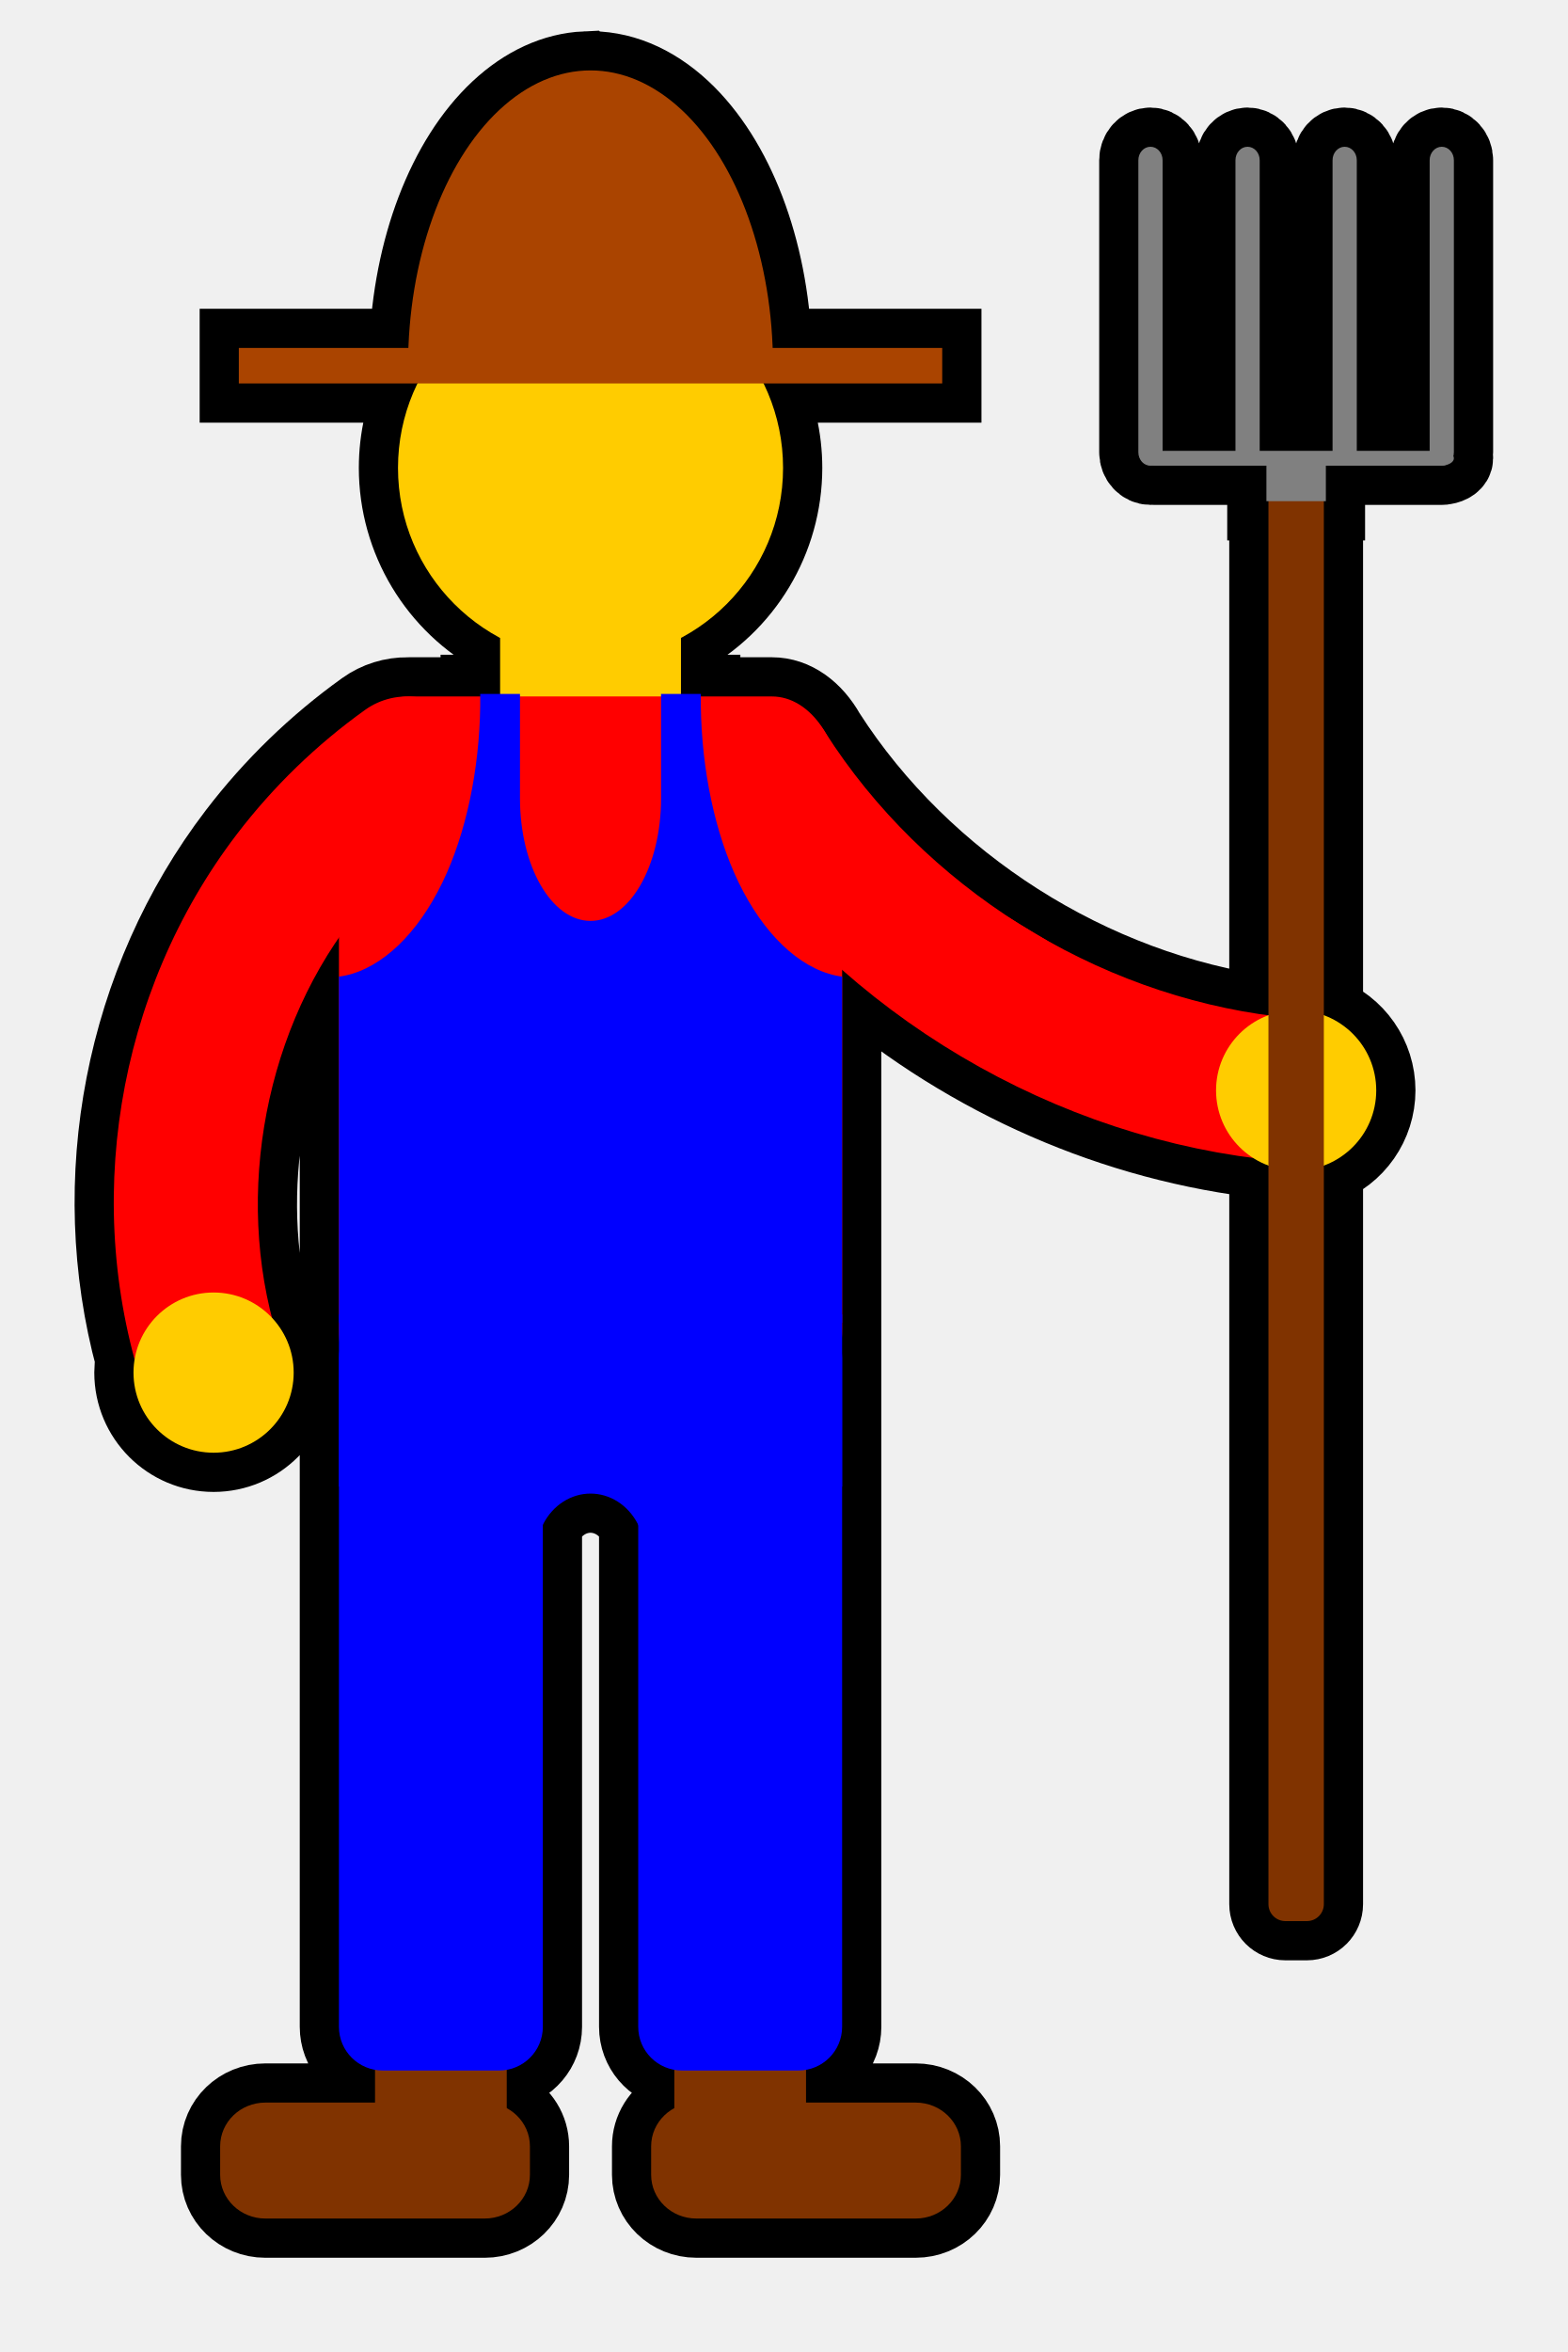
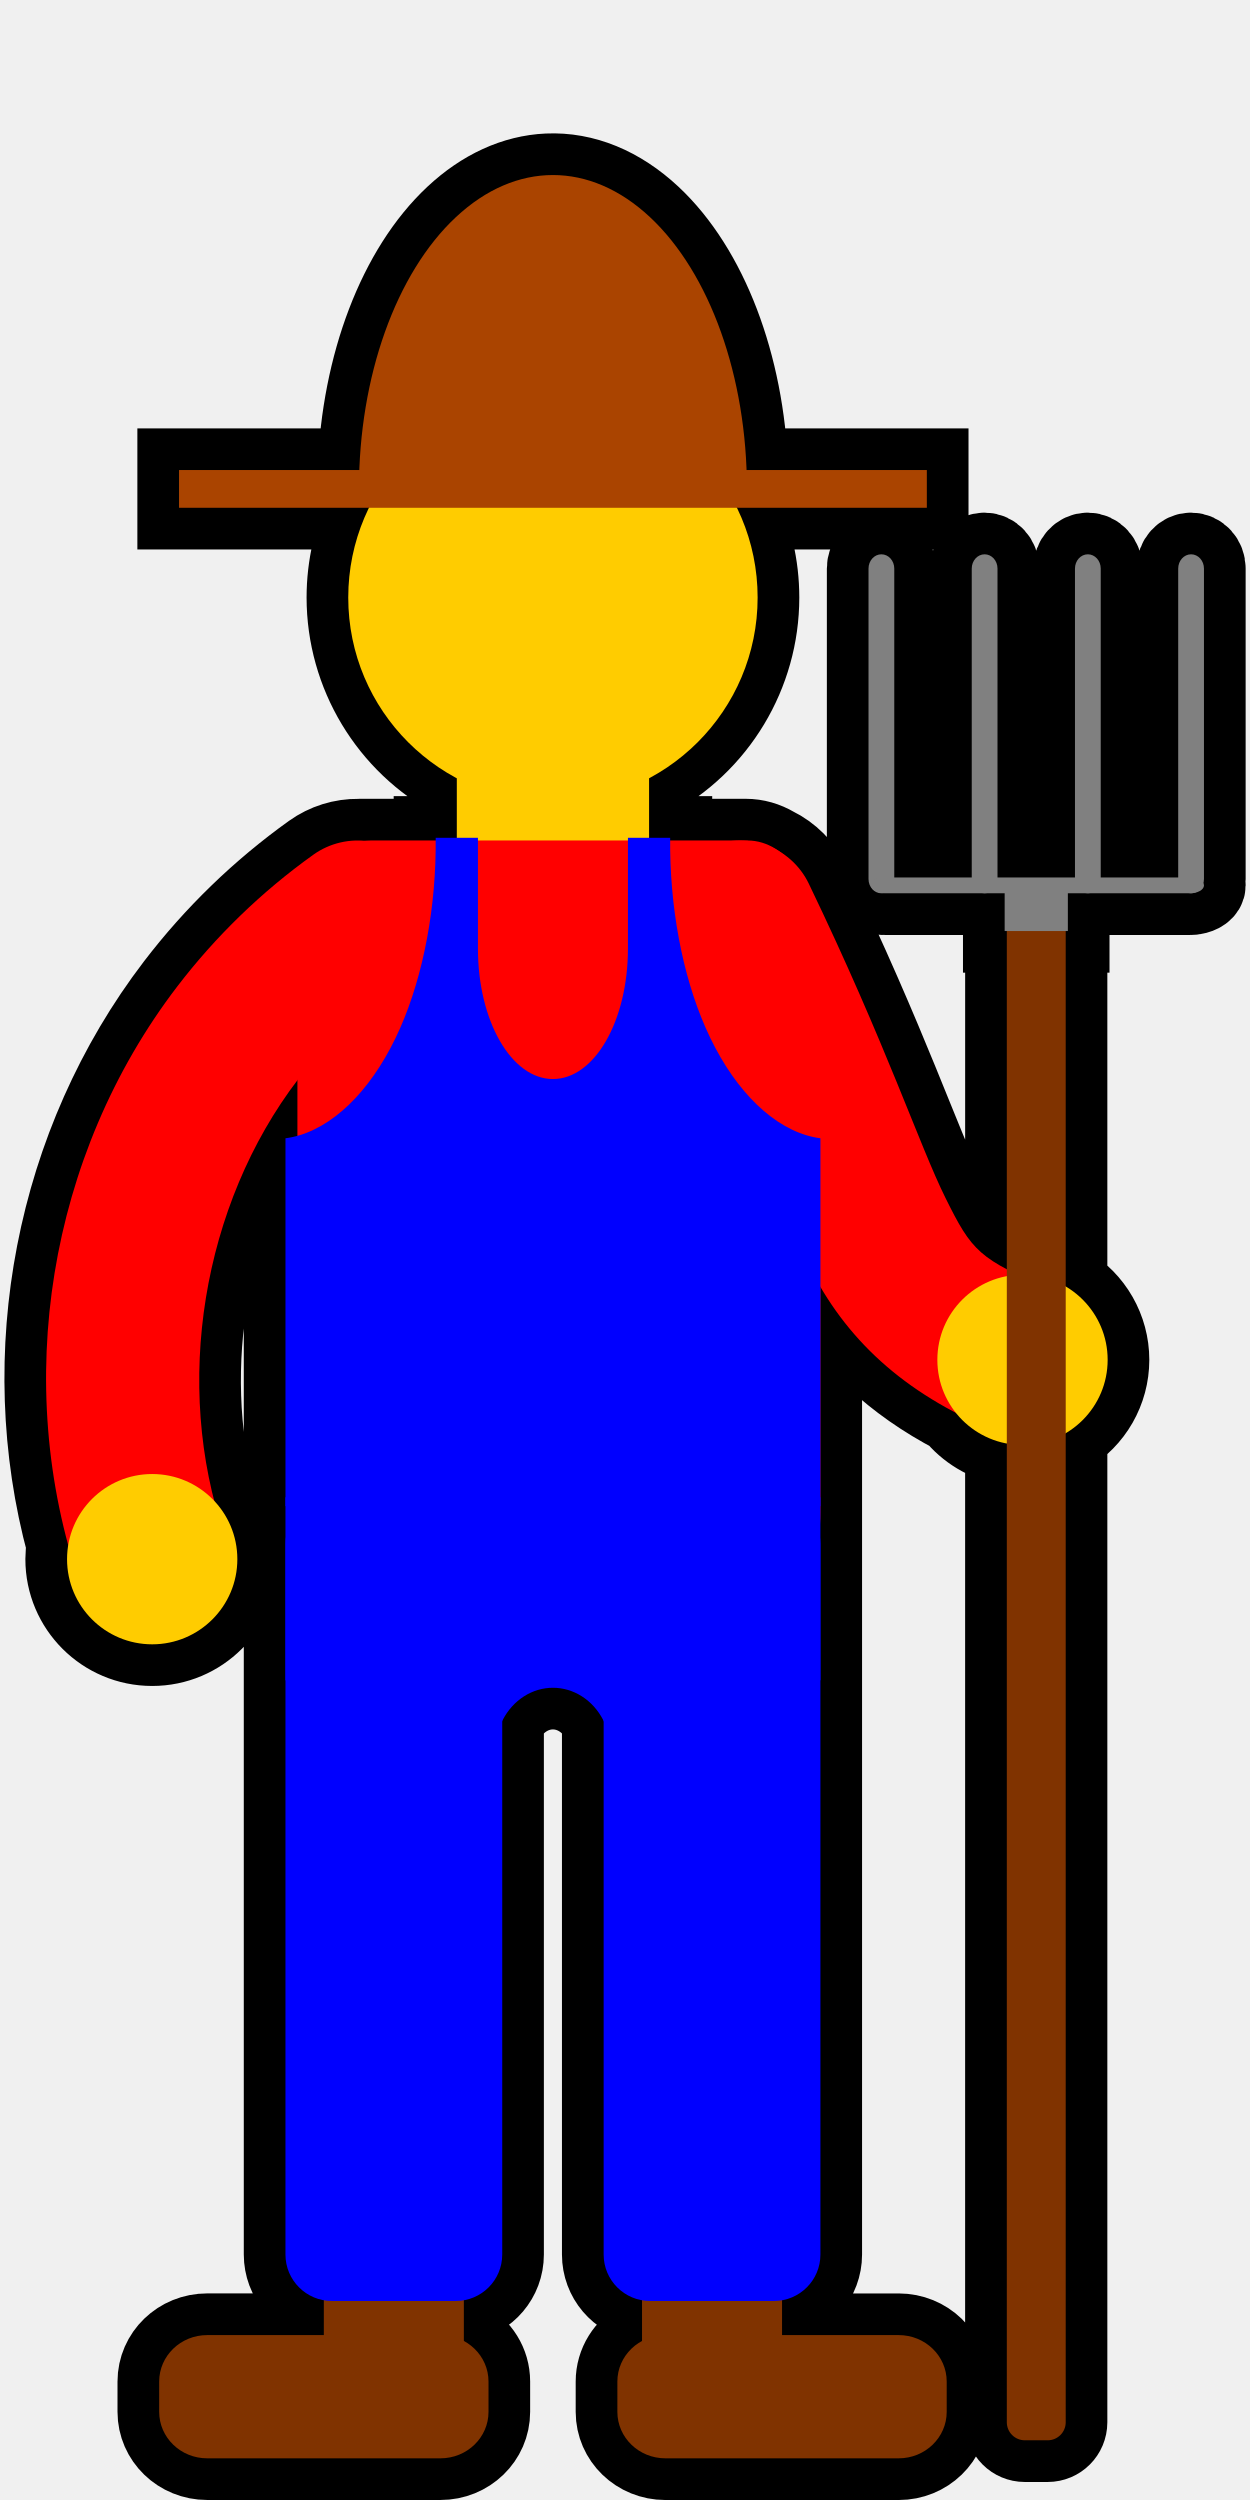
- <svg xmlns="http://www.w3.org/2000/svg" width="100mm" height="150mm" viewBox="0 0 100 150" version="1.1" id="svg5" xml:space="preserve">
+ <svg xmlns="http://www.w3.org/2000/svg" width="75mm" height="150mm" viewBox="0 0 75 150" version="1.1" id="svg5" xml:space="preserve">
  <defs id="defs2">
    <pattern id="EMFhbasepattern" patternUnits="userSpaceOnUse" width="6" height="6" x="0" y="0" />
  </defs>
  <g id="layer1" transform="translate(-19.79032,-32.20967)" style="display:none">
-     <rect style="fill:#ffffff;fill-opacity:0.502;stroke:#008000;stroke-width:2.927;stroke-linecap:square" id="rect2969" width="97.073" height="147.073" x="21.254" y="33.673" />
+     <rect style="fill:#ffffff;fill-opacity:0.502;stroke:#008000;stroke-width:2.532;stroke-linecap:square" id="rect2969" width="72.468" height="147.468" x="21.056" y="33.476" />
  </g>
-   <g id="g611-0" style="display:inline" transform="translate(-115.9512,18.90627)">
-     <path id="path1016" style="fill:none;stroke:#000000;stroke-width:5;stroke-linecap:square;stroke-dasharray:none" d="m 153.3,-14.409 a 11.64,18.833 0 0 0 -5.499,2.516 11.64,18.833 0 0 0 -5.797,15.178 h -10.817 v 2.264 h 11.399 a 12.282,12.282 0 0 0 -1.246,5.386 12.282,12.282 0 0 0 6.513,10.833 v 3.582 h -1.267 c 5.7e-4,0.054 -3e-4,0.107 0,0.161 h -4.536 c -0.027,0 -0.054,0.002 -0.081,0.003 a 4.572,4.572 0 0 0 -2.728,0.852 c -3.097,2.216 -5.855,4.888 -8.168,7.913 -7.229,9.455 -9.644,22.076 -6.535,33.515 a 5.11,5.11 0 0 0 -0.072,0.839 5.11,5.11 0 0 0 5.11,5.109 5.11,5.11 0 0 0 5.109,-5.109 5.11,5.11 0 0 0 -1.388,-3.5 c -2.091,-8.12 -0.48,-17.351 4.275,-24.246 v 24.034 0.529 0.389 10.062 34.454 c 0,1.379 0.991,2.516 2.303,2.745 v 2.089 h -6.998 c -1.596,0 -2.882,1.243 -2.882,2.787 v 1.82 c 0,1.544 1.286,2.787 2.882,2.787 h 13.996 c 1.596,0 2.881,-1.243 2.881,-2.787 v -1.82 c 0,-1.05 -0.595,-1.961 -1.478,-2.436 v -2.44 c 1.311,-0.228 2.303,-1.366 2.303,-2.745 V 78.342 a 3.467,3.826 0 0 1 1.308,-1.483 3.467,3.826 0 0 1 3.467,0 3.467,3.826 0 0 1 1.309,1.478 v 32.017 c 0,1.379 0.991,2.516 2.303,2.745 v 2.439 c -0.883,0.475 -1.478,1.386 -1.478,2.437 v 1.82 c 0,1.544 1.285,2.787 2.881,2.787 h 13.996 c 1.596,0 2.881,-1.243 2.881,-2.787 v -1.82 c 0,-1.544 -1.285,-2.787 -2.881,-2.787 h -6.998 v -2.089 c 1.311,-0.228 2.303,-1.366 2.303,-2.745 V 67.707 64.92 42.968 c 7.303,6.448 16.489,10.719 26.221,11.976 a 5.11,5.11 0 0 0 0.973,0.482 v 47.107 c 0,0.599 0.483,1.081 1.082,1.081 h 1.37 c 0.599,0 1.082,-0.482 1.082,-1.081 V 55.425 a 5.11,5.11 0 0 0 3.343,-4.791 5.11,5.11 0 0 0 -3.343,-4.794 V 13.057 h 0.129 v -2.263 h 7.328 c 0.015,0 0.029,-0.001 0.044,-0.002 0.008,2.45e-4 0.015,0.002 0.023,0.002 0.053,0 0.107,-0.006 0.157,-0.018 0.356,-0.055 0.616,-0.238 0.616,-0.457 0,-0.046 -0.012,-0.09 -0.033,-0.132 0.021,-0.079 0.033,-0.162 0.033,-0.249 v -18.63 c 0,-0.474 -0.345,-0.855 -0.773,-0.855 -0.428,0 -0.773,0.381 -0.773,0.855 v 18.535 h -4.648 v -18.535 c 0,-0.474 -0.345,-0.855 -0.773,-0.855 -0.428,0 -0.773,0.381 -0.773,0.855 v 18.535 h -4.648 v -18.535 c 0,-0.474 -0.345,-0.855 -0.773,-0.855 -0.428,0 -0.773,0.381 -0.773,0.855 v 18.535 h -4.648 v -18.535 c 0,-0.474 -0.344,-0.855 -0.773,-0.855 -0.428,0 -0.773,0.381 -0.773,0.855 v 18.63 c 0,0.474 0.345,0.855 0.773,0.855 0.031,0 0.061,-0.003 0.09,-0.007 0.043,0.004 0.086,0.007 0.131,0.007 h 7.173 v 2.263 h 0.129 v 32.787 a 5.11,5.11 0 0 0 -0.013,0.005 C 185.533,44.317 174.824,37.507 168.657,27.898 c -0.82,-1.459 -2.066,-2.387 -3.465,-2.387 h -4.536 c 3e-4,-0.054 -0.001,-0.107 -5.1e-4,-0.161 h -1.266 v -3.581 a 12.282,12.282 0 0 0 6.514,-10.833 12.282,12.282 0 0 0 -1.245,-5.386 h 11.398 v -2.264 h -10.816 a 11.64,18.833 0 0 0 -5.799,-15.178 11.64,18.833 0 0 0 -6.14,-2.516 z" />
-   </g>
-   <g id="layer3" style="display:inline" transform="translate(-3.977016,-0.7527265)">
-     <g id="g7321" transform="matrix(1.093617,0,0,1.093617,-4.821274,-10.61894)">
-       <g id="g8817" transform="matrix(1.058139,0,0,1.058139,1.608131,-7.155217)">
-         <rect style="opacity:1;fill:#ffcc00;fill-opacity:1;stroke:none;stroke-width:2.634;stroke-linecap:square" id="rect7214" width="9.969" height="9.19" x="33.651" y="50.377" />
-         <circle style="opacity:1;fill:#ffcc00;fill-opacity:1;stroke:none;stroke-width:3.148;stroke-linecap:square" id="path7026" cx="38.635" cy="42.376" r="10.613" />
+   <g id="layer3" style="display:inline" transform="translate(-3.977016,-0.7527265)" />
+   <g id="g1076" transform="translate(-52.82715,26.31013)">
+     <path id="rect1378" style="display:inline;fill:none;fill-opacity:1;stroke:#000000;stroke-width:5;stroke-linecap:square;stroke-dasharray:none" d="m 85.683,-15.801 a 11.64,18.833 0 0 0 -5.499,2.516 11.64,18.833 0 0 0 -5.798,15.177 H 63.569 V 4.157 H 74.968 a 12.282,12.282 0 0 0 -1.246,5.386 12.282,12.282 0 0 0 6.514,10.833 v 3.581 h -1.267 c 5.7e-4,0.054 -8.09e-4,0.108 -5.17e-4,0.161 h -4.536 c -0.028,0 -0.056,0.002 -0.084,0.003 a 4.572,4.572 0 0 0 -2.725,0.852 c -3.097,2.216 -5.855,4.888 -8.168,7.913 -7.229,9.455 -9.643,22.076 -6.534,33.514 a 5.11,5.11 0 0 0 -0.072,0.839 5.11,5.11 0 0 0 5.109,5.109 5.11,5.11 0 0 0 5.11,-5.109 5.11,5.11 0 0 0 -1.389,-3.501 c -2.091,-8.12 -0.48,-17.351 4.275,-24.246 v 2.491 22.073 0.389 10.062 34.453 c 0,1.378 0.991,2.516 2.302,2.745 v 2.089 h -6.998 c -1.596,0 -2.881,1.243 -2.881,2.787 v 1.821 c 0,1.544 1.285,2.787 2.881,2.787 h 13.996 c 1.596,0 2.881,-1.243 2.881,-2.787 v -1.821 c 0,-1.05 -0.595,-1.961 -1.478,-2.436 v -2.44 c 1.311,-0.228 2.302,-1.366 2.302,-2.745 V 76.951 a 3.467,3.826 0 0 1 1.309,-1.483 3.467,3.826 0 0 1 3.467,0 3.467,3.826 0 0 1 1.309,1.479 V 108.962 c 0,1.378 0.991,2.516 2.302,2.745 v 2.44 c -0.883,0.475 -1.478,1.386 -1.478,2.436 v 1.821 c 0,1.544 1.286,2.787 2.882,2.787 h 13.996 c 1.596,0 2.881,-1.243 2.881,-2.787 v -1.821 c 0,-1.544 -1.285,-2.787 -2.881,-2.787 h -6.998 v -2.089 c 1.311,-0.228 2.302,-1.366 2.302,-2.745 v -42.647 -2.787 -12.625 c 1.83,3.121 4.446,5.633 8.124,7.554 a 5.11,5.11 0 0 0 3.06,1.843 V 119.027 c 0,0.599 0.482,1.082 1.081,1.082 h 1.371 c 0.599,0 1.081,-0.483 1.081,-1.082 V 59.683 a 5.11,5.11 0 0 0 2.518,-4.402 5.11,5.11 0 0 0 -2.518,-4.403 V 29.551 h 0.13 v -2.263 h 7.328 c 0.015,0 0.029,-0.001 0.044,-0.002 0.008,2.42e-4 0.015,0.002 0.023,0.002 0.053,0 0.106,-0.006 0.156,-0.018 0.356,-0.055 0.617,-0.238 0.617,-0.457 0,-0.046 -0.012,-0.09 -0.033,-0.132 0.021,-0.079 0.033,-0.162 0.033,-0.249 V 7.803 c 0,-0.474 -0.345,-0.855 -0.773,-0.855 -0.428,0 -0.773,0.381 -0.773,0.855 v 18.535 h -4.648 V 7.803 c 0,-0.474 -0.345,-0.855 -0.773,-0.855 -0.428,0 -0.773,0.381 -0.773,0.855 v 18.535 h -4.648 V 7.803 c 0,-0.474 -0.344,-0.855 -0.773,-0.855 -0.428,0 -0.773,0.381 -0.773,0.855 V 26.338 H 106.485 V 7.803 c 0,-0.474 -0.345,-0.855 -0.773,-0.855 -0.428,0 -0.773,0.381 -0.773,0.855 v 18.63 c 0,0.474 0.345,0.855 0.773,0.855 0.031,0 0.061,-0.003 0.09,-0.007 0.043,0.004 0.087,0.007 0.132,0.007 h 7.172 v 2.263 h 0.13 v 20.296 c -1.975,-1.035 -2.51,-1.922 -3.677,-4.276 -1.575,-3.176 -3.523,-9.134 -8.204,-18.863 a 4.572,4.572 0 0 0 -2.112,-2.122 c -0.515,-0.301 -1.078,-0.468 -1.668,-0.468 h -4.537 c 2.93e-4,-0.054 -5.71e-4,-0.108 0,-0.161 H 91.772 V 20.376 A 12.282,12.282 0 0 0 98.285,9.543 12.282,12.282 0 0 0 97.041,4.157 H 108.438 V 1.892 H 97.621 a 11.64,18.833 0 0 0 -5.798,-15.177 11.64,18.833 0 0 0 -6.141,-2.516 z" />
+     <g id="g1712-6" transform="translate(44.35752,-21.05095)" style="display:inline">
+       <g id="g1574-1" transform="matrix(1.157199,0,0,1.157199,-3.062595,-18.44401)">
+         <rect style="opacity:1;fill:#ffcc00;fill-opacity:1;stroke:none;stroke-width:2.634;stroke-linecap:square" id="rect1570-8" width="9.969" height="9.19" x="33.651" y="50.377" />
+         <circle style="opacity:1;fill:#ffcc00;fill-opacity:1;stroke:none;stroke-width:3.148;stroke-linecap:square" id="circle1572-6" cx="38.635" cy="42.376" r="10.613" />
      </g>
-       <g id="g8820" transform="matrix(1.058139,0,0,1.058139,1.608131,-7.155217)">
-         <rect style="opacity:1;fill:#ff0000;fill-opacity:1;stroke:none;stroke-width:2.806;stroke-linecap:square" id="rect7132" width="27.737" height="40.499" x="24.767" y="54.972" rx="3.87" ry="5.65" />
-         <g id="g8809" style="display:inline" transform="translate(-0.5162181,0.21472)">
-           <path style="fill:#ff0000;stroke:#ff0000;stroke-width:7.902;stroke-linecap:round;stroke-linejoin:round;stroke-dasharray:none;stroke-opacity:1" d="m 48.762,58.867 c 6.066,9.513 16.525,16.094 27.727,17.446 0.518,0.063 1.037,0.114 1.558,0.156" id="path7276" />
-           <circle style="opacity:1;fill:#ffcc00;fill-opacity:1;stroke:none;stroke-width:8.831;stroke-linecap:square;stroke-linejoin:round;stroke-dasharray:none;stroke-opacity:1" id="path8178" cx="78.047" cy="76.468" r="4.415" />
-         </g>
-         <g id="g8813" style="display:inline" transform="translate(0,-0.1580808)">
-           <path style="color:#000000;fill:#ff0000;stroke-linecap:round;stroke-linejoin:round;-inkscape-stroke:none" d="m 29.154,55.184 a 3.951,3.951 0 0 0 -2.945,0.686 c -2.676,1.915 -5.06,4.224 -7.059,6.838 -6.673,8.728 -8.599,20.577 -5.031,30.969 a 3.951,3.951 0 0 0 5.02,2.455 3.951,3.951 0 0 0 2.455,-5.02 c -2.665,-7.763 -1.151,-17.086 3.834,-23.605 1.52,-1.989 3.343,-3.754 5.379,-5.211 a 3.951,3.951 0 0 0 0.914,-5.514 3.951,3.951 0 0 0 -2.566,-1.598 z" id="path7272" />
-           <circle style="display:inline;fill:#ffcc00;fill-opacity:1;stroke:none;stroke-width:8.831;stroke-linecap:square;stroke-linejoin:round;stroke-dasharray:none;stroke-opacity:1" id="path8178-3" cx="17.857" cy="92.394" r="4.415" />
+       <g id="g1580-5" style="display:inline" transform="matrix(1.157199,0,0,1.157199,-3.062595,-18.62694)">
+         <path style="color:#000000;fill:#ff0000;stroke-linecap:round;stroke-linejoin:round;-inkscape-stroke:none" d="m 29.154,55.184 a 3.951,3.951 0 0 0 -2.945,0.686 c -2.676,1.915 -5.06,4.224 -7.059,6.838 -6.673,8.728 -8.599,20.577 -5.031,30.969 a 3.951,3.951 0 0 0 5.02,2.455 3.951,3.951 0 0 0 2.455,-5.02 c -2.665,-7.763 -1.151,-17.086 3.834,-23.605 1.52,-1.989 3.343,-3.754 5.379,-5.211 a 3.951,3.951 0 0 0 0.914,-5.514 3.951,3.951 0 0 0 -2.566,-1.598 z" id="path1576-4" />
+         <circle style="display:inline;fill:#ffcc00;fill-opacity:1;stroke:none;stroke-width:8.831;stroke-linecap:square;stroke-linejoin:round;stroke-dasharray:none;stroke-opacity:1" id="circle1578-4" cx="17.857" cy="92.394" r="4.415" />
+       </g>
+       <g id="g1588-4" style="display:inline" transform="matrix(1.157199,0,0,1.157199,9.321299,-18.87021)">
+         <path style="display:none;fill:none;stroke:#ff0000;stroke-width:7.902;stroke-linecap:round;stroke-linejoin:round;stroke-dasharray:none;stroke-opacity:1" d="m 37.639,59.291 c 7.91,16.438 6.17,19.483 14.642,22.978" id="path1582-7" />
+         <path style="color:#000000;fill:#ff0000;stroke-linecap:round;stroke-linejoin:round;-inkscape-stroke:none" d="m 38.945,55.562 a 3.951,3.951 0 0 0 -3.02,0.168 3.951,3.951 0 0 0 -1.848,5.273 c 3.865,8.031 5.266,12.624 7.131,16.385 1.865,3.761 4.867,6.595 9.564,8.533 a 3.951,3.951 0 0 0 5.158,-2.145 3.951,3.951 0 0 0 -2.145,-5.16 C 50.013,77.06 49.65,76.624 48.289,73.879 46.928,71.134 45.244,65.985 41.199,57.578 A 3.951,3.951 0 0 0 38.945,55.562 Z" id="path1584-6" />
+         <circle style="opacity:1;fill:#ffcc00;fill-opacity:1;stroke:none;stroke-width:8.831;stroke-linecap:square;stroke-linejoin:round;stroke-dasharray:none;stroke-opacity:1" id="circle1586-4" cx="52.28" cy="82.269" r="4.415" />
+       </g>
+       <g id="g1594-1" transform="matrix(1.157199,0,0,1.157199,-3.062595,-18.44401)">
+         <path id="path1590-1" style="opacity:1;fill:#ff0000;stroke-width:2.774;stroke-linecap:square" d="m 29.169,54.972 h 19.551 c 2.096,0 3.783,2.52 3.783,5.65 v 29.199 c 0,3.13 -1.687,5.65 -3.783,5.65 H 29.169 c -2.096,0 -3.783,-2.52 -3.783,-5.65 V 60.623 c 0,-3.13 1.687,-5.65 3.783,-5.65 z" />
+         <path id="path1592-8" style="display:inline;fill:#0000ff;fill-opacity:1;stroke:none;stroke-width:4.368;stroke-linecap:square" d="m 34.611,45.009 c 0.043,4.088 -0.718,8.195 -2.124,11.397 -1.487,3.384 -3.68,5.726 -6.035,6.446 -0.282,0.086 -0.568,0.149 -0.854,0.184 v 22.072 h 32.097 V 63.036 c -0.286,-0.034 -0.572,-0.097 -0.855,-0.184 -2.355,-0.72 -4.548,-3.062 -6.035,-6.446 -1.407,-3.202 -2.168,-7.309 -2.125,-11.397 h -2.534 v 6.652 c 0,4.333 -2.007,7.822 -4.5,7.822 -2.493,0 -4.5,-3.489 -4.5,-7.822 v -6.652 z" transform="matrix(0.864156,0,0,0.864156,2.64656,15.9385)" />
+       </g>
+       <g id="g1604-1" style="display:inline" transform="matrix(-1.015974,0,0,1.015974,80.81462,2.154863)">
+         <rect style="display:inline;opacity:1;fill:#803300;fill-opacity:1;stroke:none;stroke-width:7.18;stroke-linecap:square;stroke-linejoin:round;stroke-dasharray:none;stroke-opacity:1" id="rect1596-1" width="8.269" height="13.766" x="65.857" y="120.241" transform="translate(-40.83423,1.466946)" />
+         <rect style="display:inline;opacity:1;fill:#803300;fill-opacity:1;stroke:none;stroke-width:10.276;stroke-linecap:square;stroke-linejoin:round;stroke-dasharray:none;stroke-opacity:1" id="rect1598-1" width="19.449" height="7.278" x="56.133" y="129.138" rx="2.836" ry="2.743" transform="translate(-40.83423,1.466946)" />
+         <rect style="display:inline;opacity:1;fill:#803300;fill-opacity:1;stroke:none;stroke-width:7.18;stroke-linecap:square;stroke-linejoin:round;stroke-dasharray:none;stroke-opacity:1" id="rect1600-1" width="8.269" height="13.766" x="65.857" y="120.241" transform="matrix(-1,0,0,1,117.94,1.466946)" />
+         <rect style="display:inline;opacity:1;fill:#803300;fill-opacity:1;stroke:none;stroke-width:10.276;stroke-linecap:square;stroke-linejoin:round;stroke-dasharray:none;stroke-opacity:1" id="rect1602-1" width="19.449" height="7.278" x="56.133" y="129.138" rx="2.836" ry="2.743" transform="matrix(-1,0,0,1,117.94,1.466946)" />
+       </g>
+       <g id="g1614-3" transform="matrix(1.015974,0,0,1.015974,-39.09289,3.645242)">
+         <rect style="opacity:1;fill:#0000ff;fill-opacity:1;stroke:none;stroke-width:7.123;stroke-linecap:square;stroke-linejoin:round;stroke-dasharray:none;stroke-opacity:1" id="rect1606-6" width="31.593" height="10.808" x="63.673" y="79.661" />
+         <rect style="opacity:1;fill:#0000ff;fill-opacity:1;stroke:none;stroke-width:2.676;stroke-linecap:square" id="rect1608-7" width="12.802" height="47.463" x="63.673" y="79.661" rx="2.743" ry="2.743" />
+         <rect style="opacity:1;fill:#0000ff;fill-opacity:1;stroke:none;stroke-width:2.676;stroke-linecap:square" id="rect1610-7" width="12.802" height="47.463" x="82.464" y="79.661" rx="2.743" ry="2.743" />
+         <path id="path1612-2" style="display:inline;opacity:1;fill:#0000ff;fill-opacity:1;stroke:none;stroke-width:7.677;stroke-linecap:square;stroke-linejoin:round;stroke-dasharray:none;stroke-opacity:1" d="m 73.637,88.155 v 6.52 h 2.42 a 3.413,3.765 0 0 1 1.706,-3.261 3.413,3.765 0 0 1 3.413,0 3.413,3.765 0 0 1 1.706,3.261 h 2.42 v -6.52 z" />
+       </g>
+       <g id="g1620-4" transform="matrix(1.157199,0,0,1.157199,67.89594,-0.7969828)">
+         <rect style="opacity:1;fill:#aa4400;fill-opacity:1;stroke:none;stroke-width:8.23;stroke-linecap:square;stroke-linejoin:round;stroke-dasharray:none;stroke-opacity:1" id="rect1616-8" width="38.773" height="1.957" x="-42.071" y="20.515" />
+         <path style="opacity:1;fill:#aa4400;fill-opacity:1;stroke:none;stroke-width:8.23;stroke-linecap:square;stroke-linejoin:round;stroke-dasharray:none;stroke-opacity:1" id="path1618-9" d="m -12.626,-21.494 a 10.058,16.275 0 0 1 -5.029,14.094 10.058,16.275 0 0 1 -10.058,-3e-7 10.058,16.275 0 0 1 -5.029,-14.094 h 10.058 z" transform="scale(1,-1)" />
+       </g>
+       <g id="g1638-2" transform="translate(-16.01046,17.8862)" style="display:inline">
+         <rect style="fill:#803300;stroke-width:12.417;stroke-linecap:square;stroke-linejoin:round" id="rect1622-4" width="3.534" height="92.112" x="84.889" y="31.16" ry="1.081" />
+         <g id="g1636-1" transform="matrix(1.76035,0,0,1.081341,-151.319,1.241664)">
+           <rect style="fill:#808080;stroke-width:8.455;stroke-linecap:square;stroke-linejoin:round" id="rect1624-5" width="0.878" height="18.81" x="129.594" y="6.398" ry="0.791" class="UnoptimicedTransforms" transform="translate(-0.1254544,1.805759)" />
+           <rect style="display:inline;fill:#808080;stroke-width:8.455;stroke-linecap:square;stroke-linejoin:round" id="rect1626-2" width="0.878" height="18.81" x="129.594" y="6.398" ry="0.791" class="UnoptimicedTransforms" transform="translate(3.39302,1.805756)" />
+           <rect style="display:inline;fill:#808080;stroke-width:8.455;stroke-linecap:square;stroke-linejoin:round" id="rect1628-9" width="0.878" height="18.81" x="129.594" y="6.398" ry="0.791" class="UnoptimicedTransforms" transform="translate(6.911495,1.805756)" />
+           <rect style="display:inline;fill:#808080;stroke-width:8.455;stroke-linecap:square;stroke-linejoin:round" id="rect1630-9" width="0.878" height="18.81" x="129.594" y="6.398" ry="0.791" class="UnoptimicedTransforms" transform="translate(10.42997,1.805752)" />
+           <rect style="display:inline;fill:#808080;stroke-width:8.455;stroke-linecap:square;stroke-linejoin:round" id="rect1632-2" width="0.878" height="18.81" x="129.594" y="6.398" ry="0.791" class="UnoptimicedTransforms" transform="matrix(0,1,-0.6031586,0,144.7617,-103.4588)" />
+           <rect style="fill:#808080;stroke-width:9;stroke-linecap:square;stroke-linejoin:round" id="rect1634-7" width="2.154" height="2.877" x="134.109" y="26.23" ry="2.3841858e-07" />
        </g>
      </g>
-       <g id="g8625-2" style="display:inline" transform="matrix(-0.9290036,0,0,0.9290036,78.30519,11.68032)">
-         <rect style="display:inline;opacity:1;fill:#803300;fill-opacity:1;stroke:none;stroke-width:7.18;stroke-linecap:square;stroke-linejoin:round;stroke-dasharray:none;stroke-opacity:1" id="rect8441-3" width="8.269" height="13.766" x="65.857" y="120.241" transform="translate(-40.83423,1.466946)" />
-         <rect style="display:inline;opacity:1;fill:#803300;fill-opacity:1;stroke:none;stroke-width:10.276;stroke-linecap:square;stroke-linejoin:round;stroke-dasharray:none;stroke-opacity:1" id="rect8443-2" width="19.449" height="7.278" x="56.133" y="129.138" rx="2.836" ry="2.743" transform="translate(-40.83423,1.466946)" />
-         <rect style="display:inline;opacity:1;fill:#803300;fill-opacity:1;stroke:none;stroke-width:7.18;stroke-linecap:square;stroke-linejoin:round;stroke-dasharray:none;stroke-opacity:1" id="rect8441" width="8.269" height="13.766" x="65.857" y="120.241" transform="matrix(-1,0,0,1,117.94,1.466946)" />
-         <rect style="display:inline;opacity:1;fill:#803300;fill-opacity:1;stroke:none;stroke-width:10.276;stroke-linecap:square;stroke-linejoin:round;stroke-dasharray:none;stroke-opacity:1" id="rect8443" width="19.449" height="7.278" x="56.133" y="129.138" rx="2.836" ry="2.743" transform="matrix(-1,0,0,1,117.94,1.466946)" />
-       </g>
-       <g id="g8331" transform="matrix(0.9290036,0,0,0.9290036,-31.33786,13.04312)">
-         <rect style="opacity:1;fill:#0000ff;fill-opacity:1;stroke:none;stroke-width:7.123;stroke-linecap:square;stroke-linejoin:round;stroke-dasharray:none;stroke-opacity:1" id="rect8326" width="31.593" height="10.808" x="63.673" y="79.661" />
-         <rect style="opacity:1;fill:#0000ff;fill-opacity:1;stroke:none;stroke-width:2.676;stroke-linecap:square" id="rect7134" width="12.802" height="47.463" x="63.673" y="79.661" rx="2.743" ry="2.743" />
-         <rect style="opacity:1;fill:#0000ff;fill-opacity:1;stroke:none;stroke-width:2.676;stroke-linecap:square" id="rect7134-8" width="12.802" height="47.463" x="82.464" y="79.661" rx="2.743" ry="2.743" />
-         <path id="rect8618" style="display:inline;opacity:1;fill:#0000ff;fill-opacity:1;stroke:none;stroke-width:7.677;stroke-linecap:square;stroke-linejoin:round;stroke-dasharray:none;stroke-opacity:1" d="m 73.637,88.155 v 6.52 h 2.42 a 3.413,3.765 0 0 1 1.706,-3.261 3.413,3.765 0 0 1 3.413,0 3.413,3.765 0 0 1 1.706,3.261 h 2.42 v -6.52 z" />
-       </g>
-       <g id="g8769" transform="matrix(1.058139,0,0,1.058139,66.49239,8.981165)">
-         <rect style="opacity:1;fill:#aa4400;fill-opacity:1;stroke:none;stroke-width:8.23;stroke-linecap:square;stroke-linejoin:round;stroke-dasharray:none;stroke-opacity:1" id="rect8711" width="38.773" height="1.957" x="-42.071" y="20.515" />
-         <path style="opacity:1;fill:#aa4400;fill-opacity:1;stroke:none;stroke-width:8.23;stroke-linecap:square;stroke-linejoin:round;stroke-dasharray:none;stroke-opacity:1" id="path8765" d="m -12.626,-21.494 a 10.058,16.275 0 0 1 -5.029,14.094 10.058,16.275 0 0 1 -10.058,-3e-7 10.058,16.275 0 0 1 -5.029,-14.094 h 10.058 z" transform="scale(1,-1)" />
-       </g>
-     </g>
-     <path id="rect7132-5" style="display:inline;fill:#0000ff;fill-opacity:1;stroke:none;stroke-width:4.368;stroke-linecap:square" d="m 34.611,45.009 c 0.043,4.088 -0.718,8.195 -2.124,11.397 -1.487,3.384 -3.68,5.726 -6.035,6.446 -0.282,0.086 -0.568,0.149 -0.854,0.184 v 22.072 h 32.097 V 63.036 c -0.286,-0.034 -0.572,-0.097 -0.855,-0.184 -2.355,-0.72 -4.548,-3.062 -6.035,-6.446 -1.407,-3.202 -2.168,-7.309 -2.125,-11.397 h -2.534 v 6.652 c 0,4.333 -2.007,7.822 -4.5,7.822 -2.493,0 -4.5,-3.489 -4.5,-7.822 v -6.652 z" />
-     <rect style="fill:#803300;stroke-width:12.417;stroke-linecap:square;stroke-linejoin:round" id="rect1975" width="3.534" height="92.112" x="84.889" y="31.16" ry="1.081" />
-     <g id="g2126" transform="matrix(1.76035,0,0,1.081341,-151.319,1.241664)">
-       <rect style="fill:#808080;stroke-width:8.455;stroke-linecap:square;stroke-linejoin:round" id="rect2029" width="0.878" height="18.81" x="129.594" y="6.398" ry="0.791" class="UnoptimicedTransforms" transform="translate(-0.1254544,1.805759)" />
-       <rect style="display:inline;fill:#808080;stroke-width:8.455;stroke-linecap:square;stroke-linejoin:round" id="rect2029-8" width="0.878" height="18.81" x="129.594" y="6.398" ry="0.791" class="UnoptimicedTransforms" transform="translate(3.39302,1.805756)" />
-       <rect style="display:inline;fill:#808080;stroke-width:8.455;stroke-linecap:square;stroke-linejoin:round" id="rect2029-9" width="0.878" height="18.81" x="129.594" y="6.398" ry="0.791" class="UnoptimicedTransforms" transform="translate(6.911495,1.805756)" />
-       <rect style="display:inline;fill:#808080;stroke-width:8.455;stroke-linecap:square;stroke-linejoin:round" id="rect2029-6" width="0.878" height="18.81" x="129.594" y="6.398" ry="0.791" class="UnoptimicedTransforms" transform="translate(10.42997,1.805752)" />
-       <rect style="display:inline;fill:#808080;stroke-width:8.455;stroke-linecap:square;stroke-linejoin:round" id="rect2029-6-4" width="0.878" height="18.81" x="129.594" y="6.398" ry="0.791" class="UnoptimicedTransforms" transform="matrix(0,1,-0.6031586,0,144.7617,-103.4588)" />
-       <rect style="fill:#808080;stroke-width:9;stroke-linecap:square;stroke-linejoin:round" id="rect2118" width="2.154" height="2.877" x="134.109" y="26.23" ry="2.3841858e-07" />
    </g>
  </g>
</svg>
